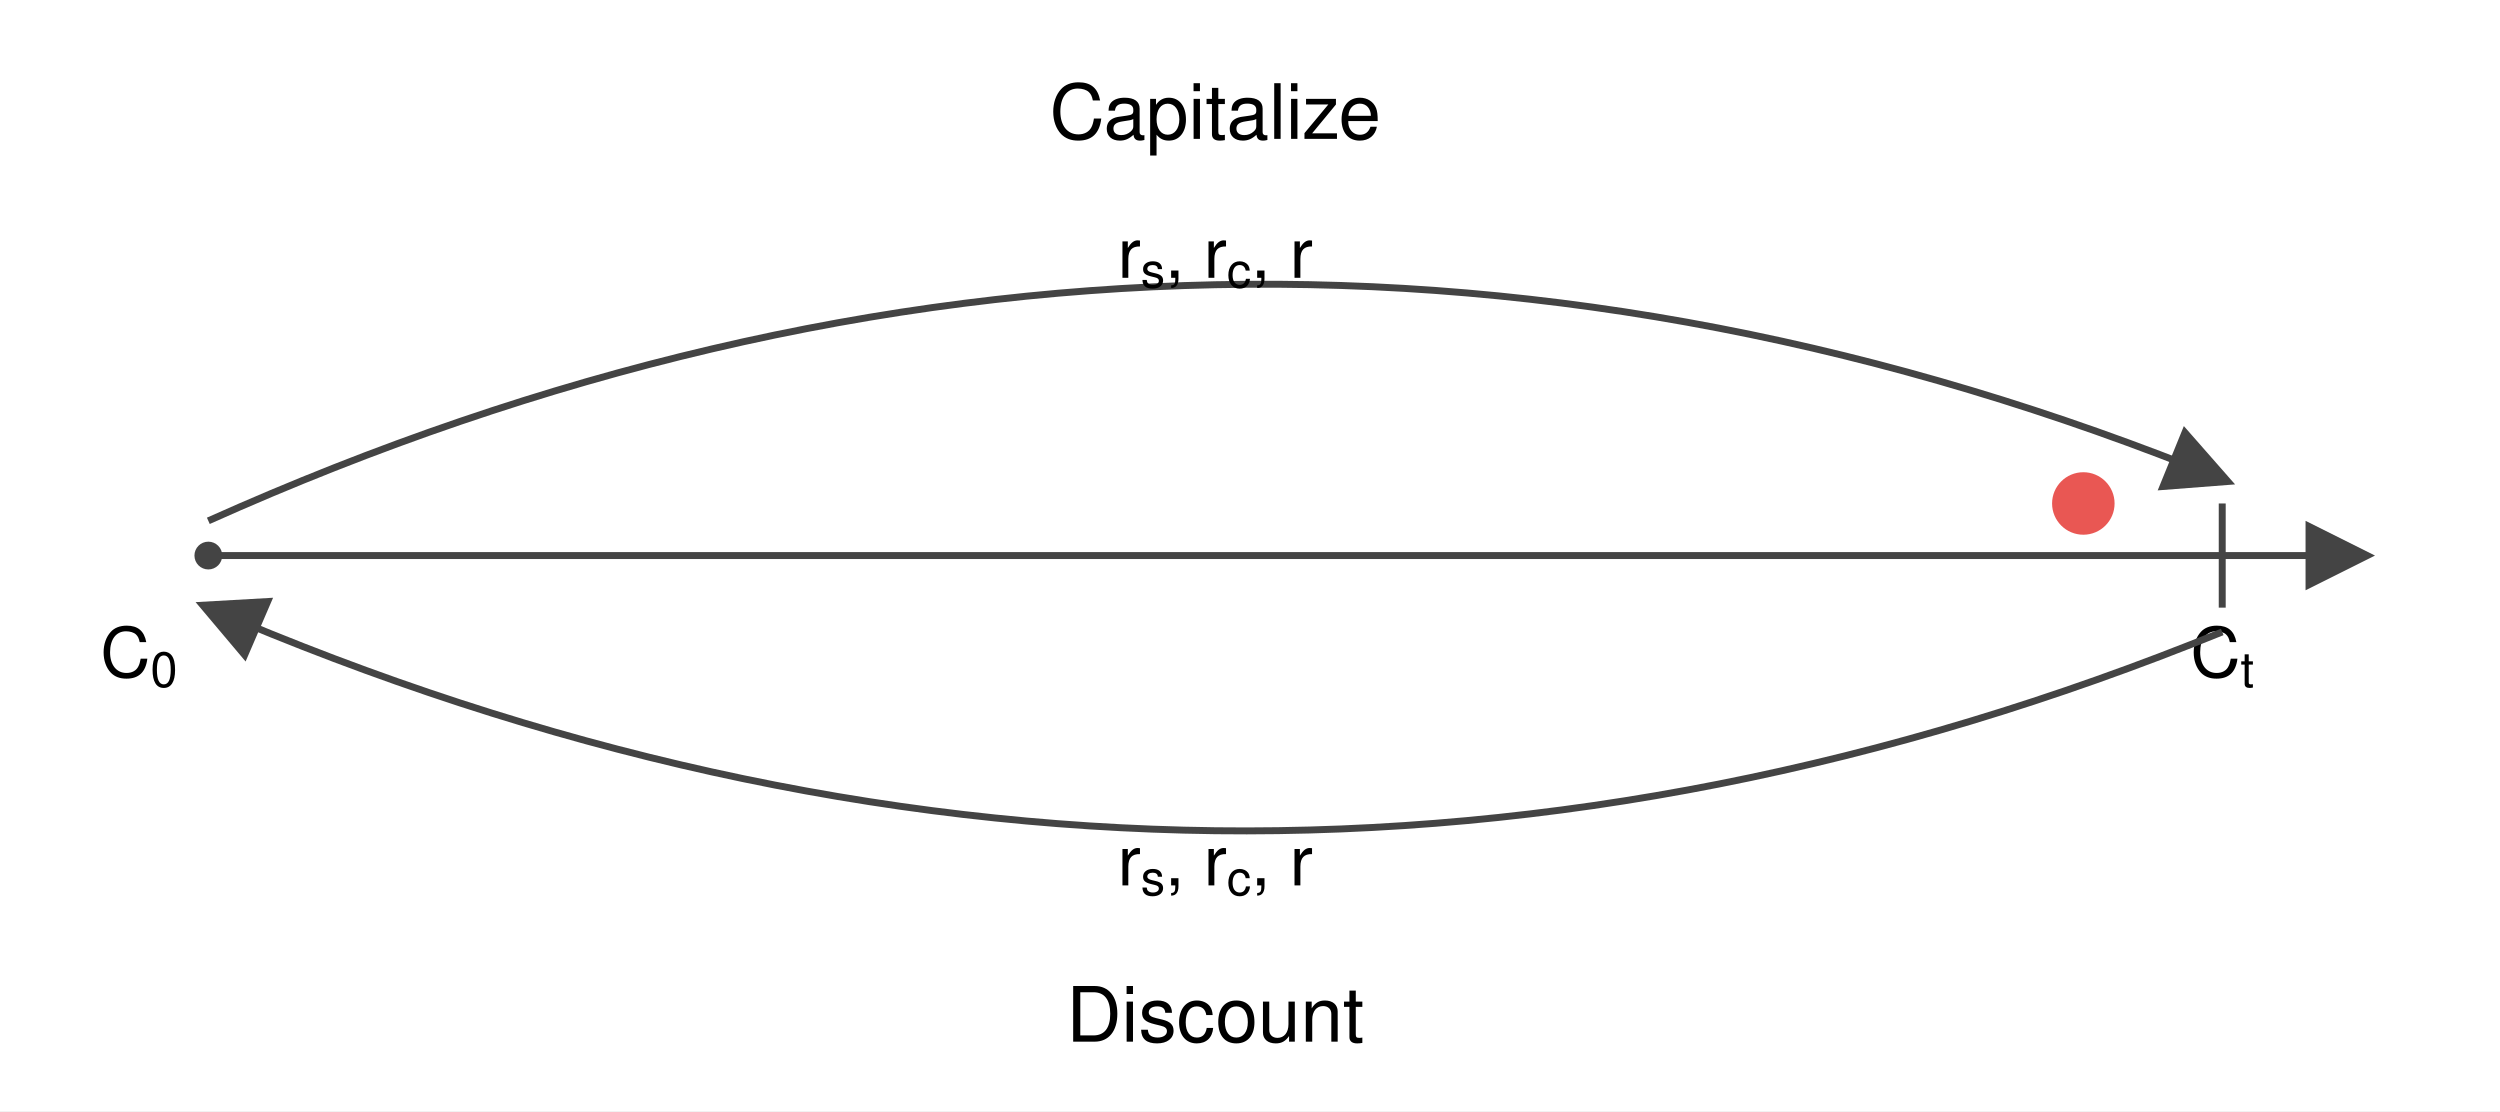
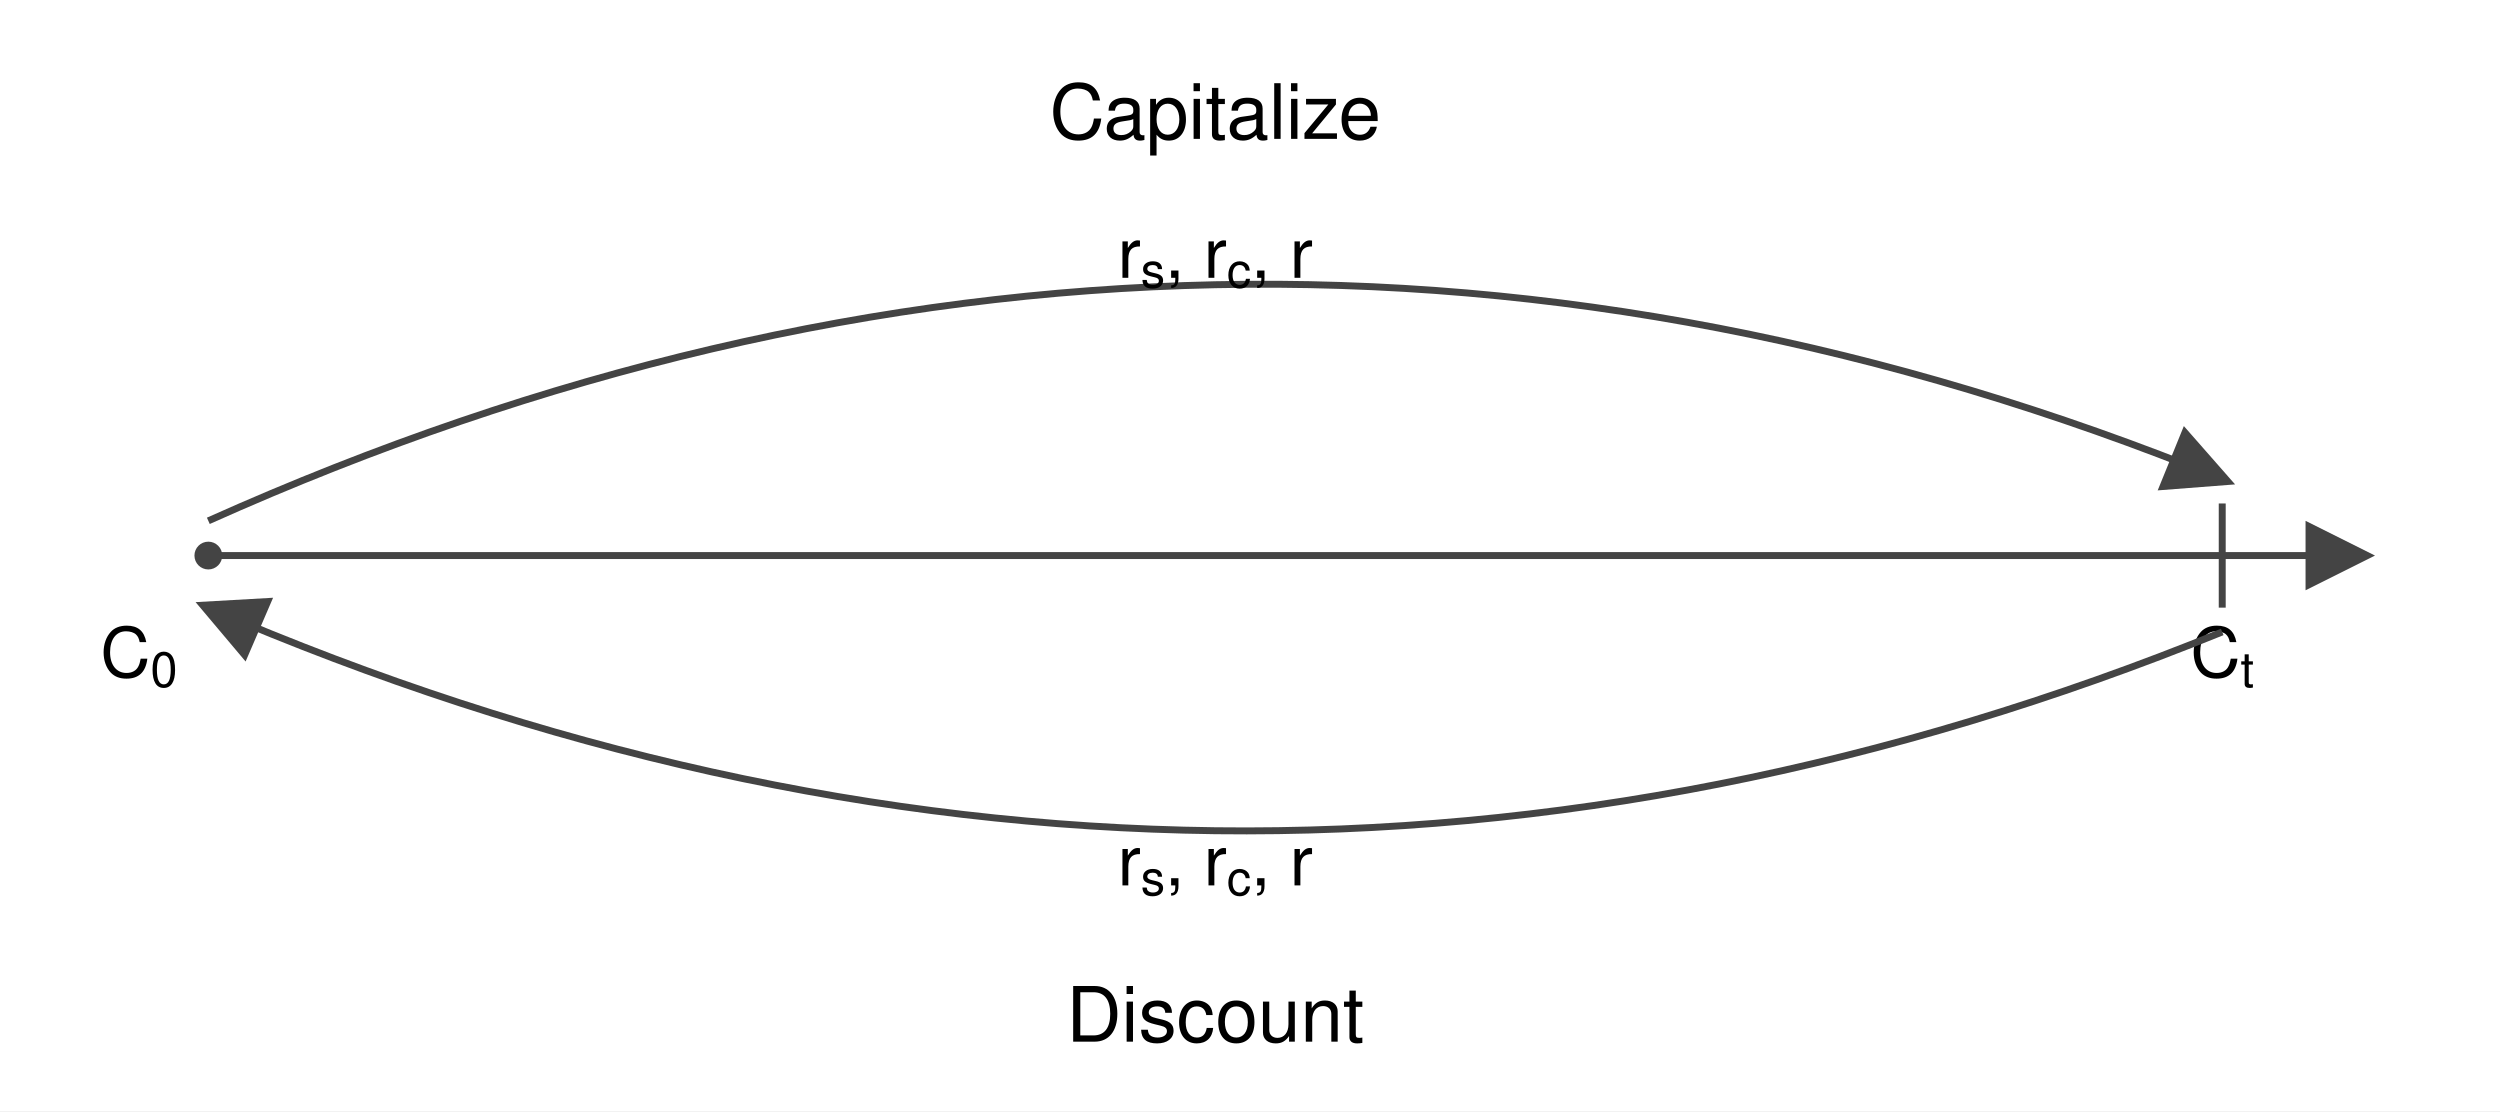
<svg xmlns="http://www.w3.org/2000/svg" width="720" height="320" viewBox="0 0 720 320" font-family="Helvetica, Arial, sans-serif" font-size="20">
  <rect width="100%" height="100%" fill="#ffffff" />
  <defs>
    <marker id="arrow" markerWidth="10" markerHeight="10" refX="8" refY="5" orient="auto" markerUnits="strokeWidth">
      <path d="M0,0 L10,5 L0,10 z" fill="#444" />
    </marker>
  </defs>
  <line x1="60" y1="160" x2="680" y2="160" stroke="#444" stroke-width="2" marker-end="url(#arrow)" />
  <circle cx="60" cy="160" r="4" fill="#444" />
  <line x1="640" y1="145" x2="640" y2="175" stroke="#444" stroke-width="2" />
-   <circle cx="600" cy="145" r="9" fill="#e53935" opacity="0.85" />
  <text x="40" y="195" text-anchor="middle">C<tspan baseline-shift="sub" font-size="14">0</tspan>
  </text>
  <text x="640" y="195" text-anchor="middle">C<tspan baseline-shift="sub" font-size="14">t</tspan>
  </text>
  <path d="M60,150 Q350,20 640,138" fill="none" stroke="#444" stroke-width="2" marker-end="url(#arrow)" />
  <text x="350" y="40" text-anchor="middle" font-size="22">Capitalize</text>
  <text x="350" y="80" text-anchor="middle">r<tspan baseline-shift="sub" font-size="14">s</tspan>, r<tspan baseline-shift="sub" font-size="14">c</tspan>, r</text>
  <path d="M640,182 Q350,300 60,175" fill="none" stroke="#444" stroke-width="2" marker-end="url(#arrow)" />
  <text x="350" y="255" text-anchor="middle">r<tspan baseline-shift="sub" font-size="14">s</tspan>, r<tspan baseline-shift="sub" font-size="14">c</tspan>, r</text>
  <text x="350" y="300" text-anchor="middle" font-size="22">Discount</text>
</svg>
